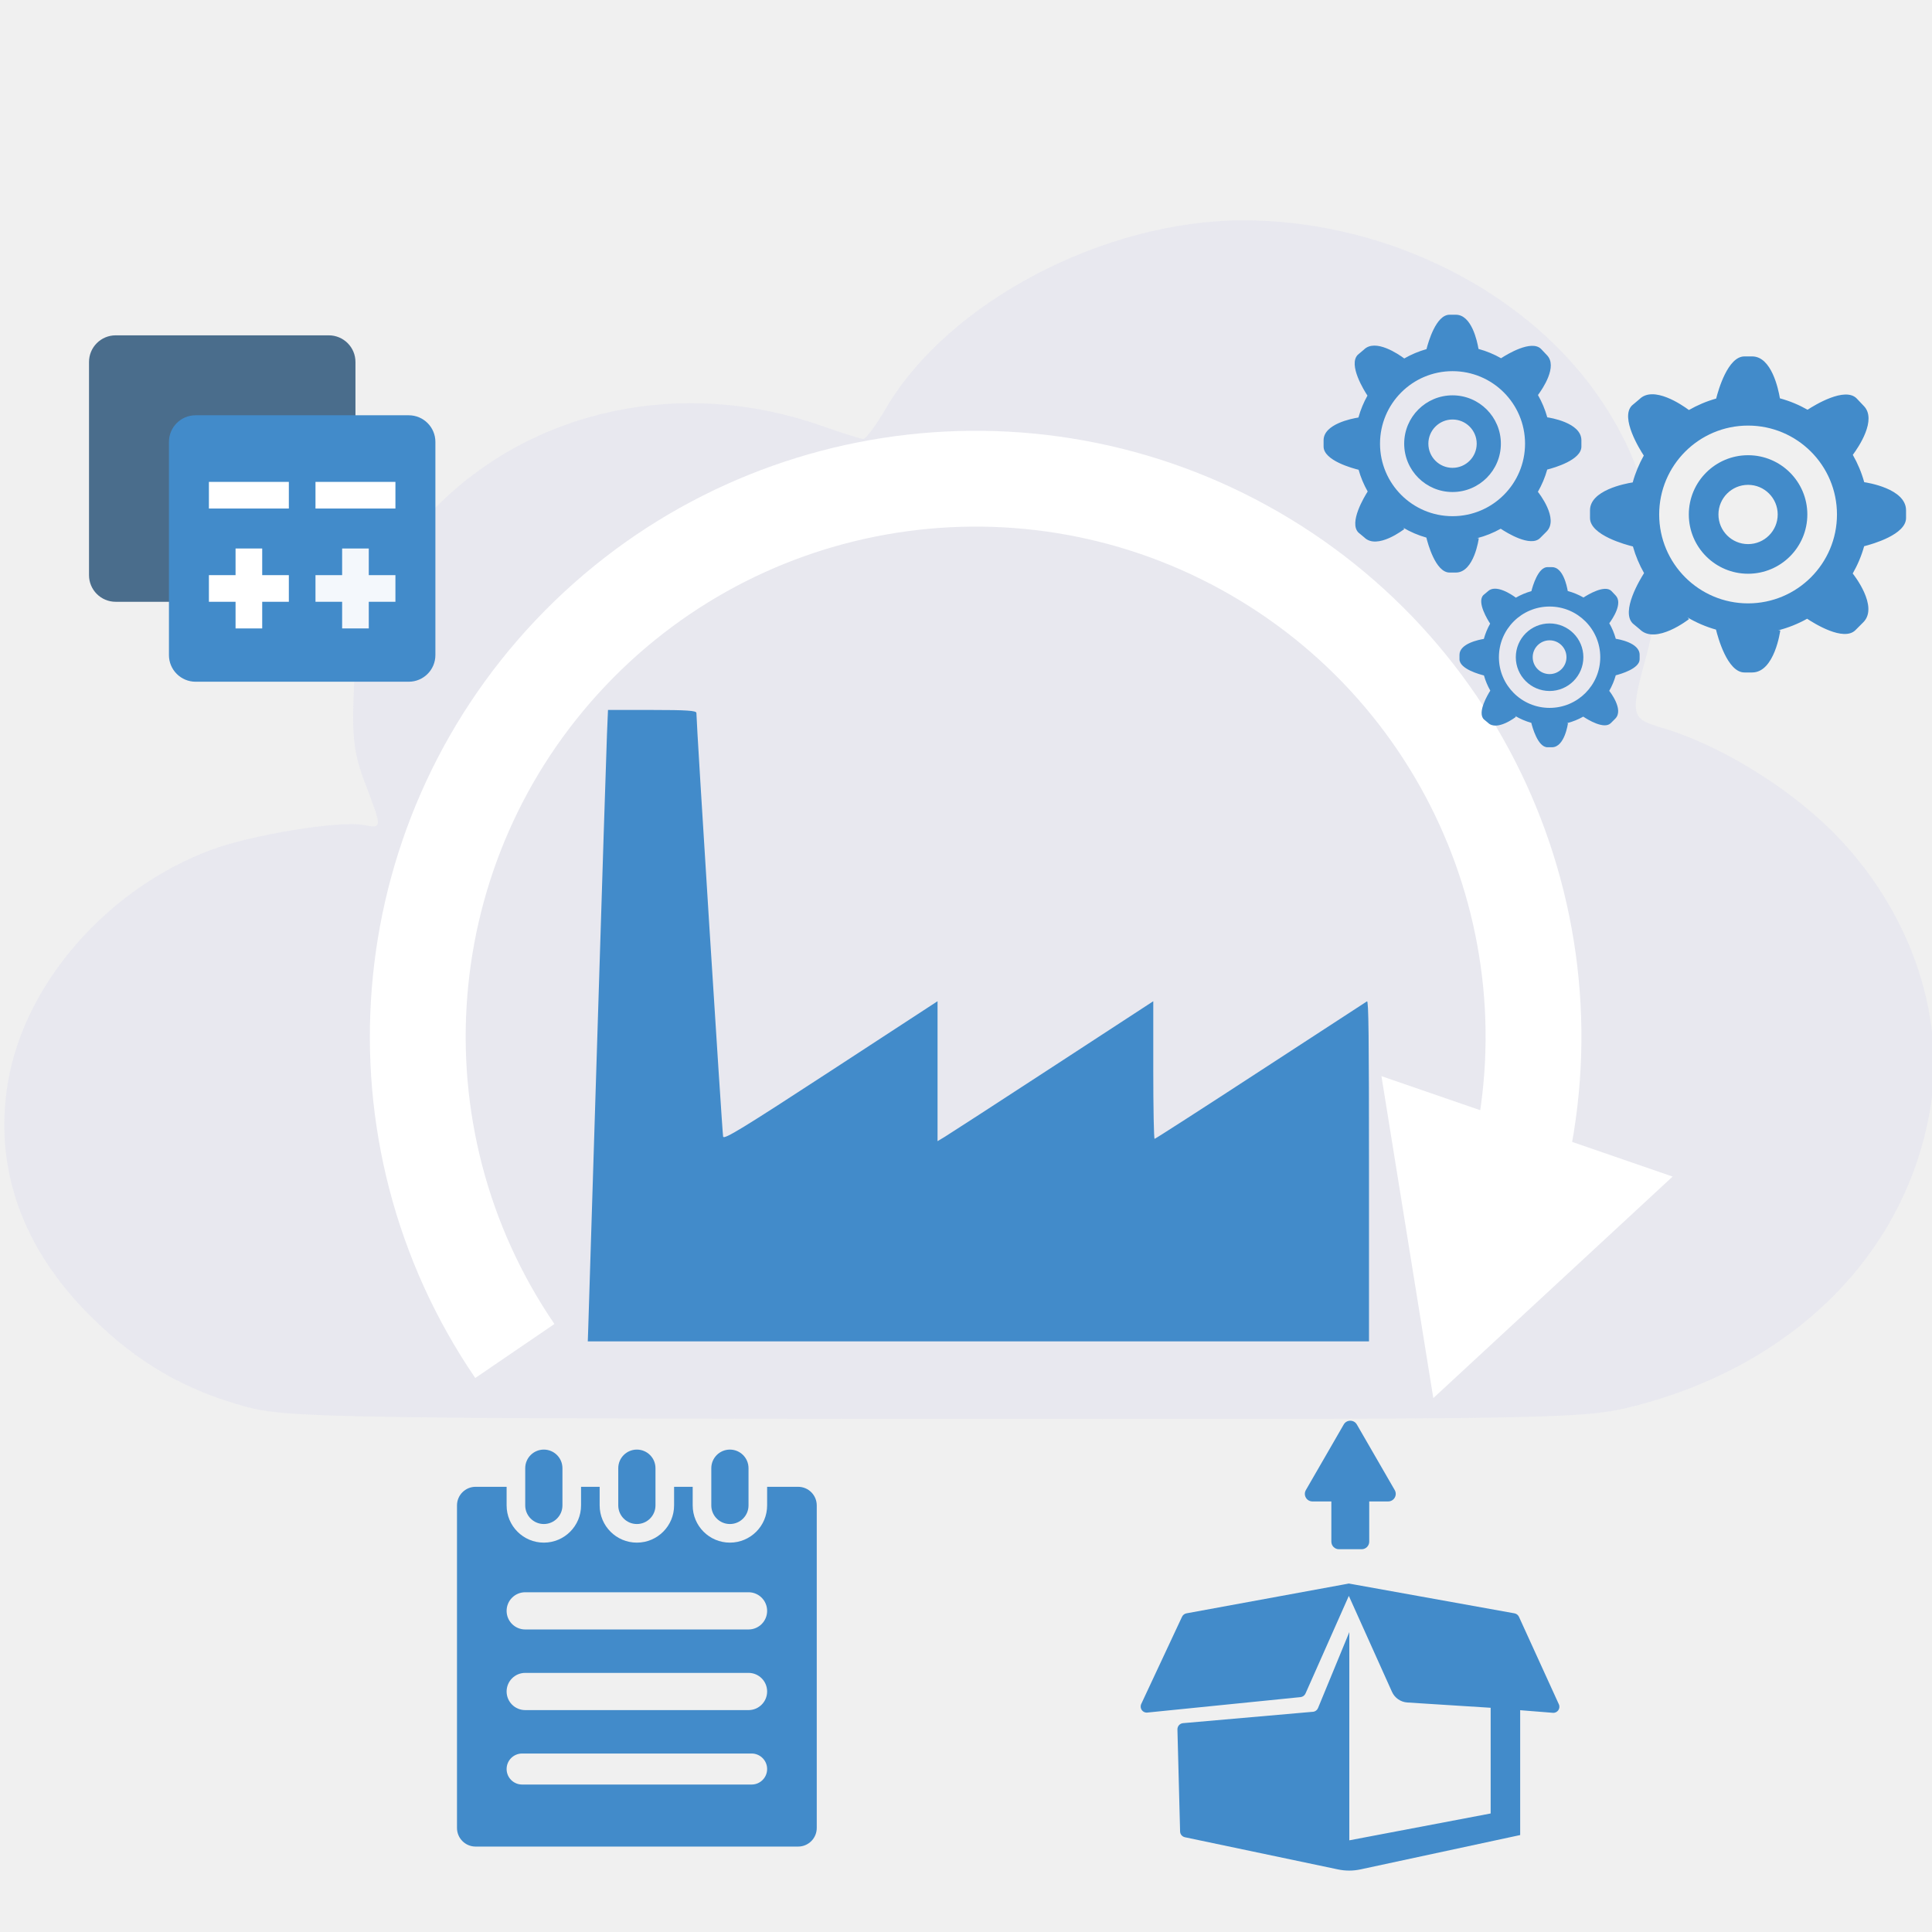
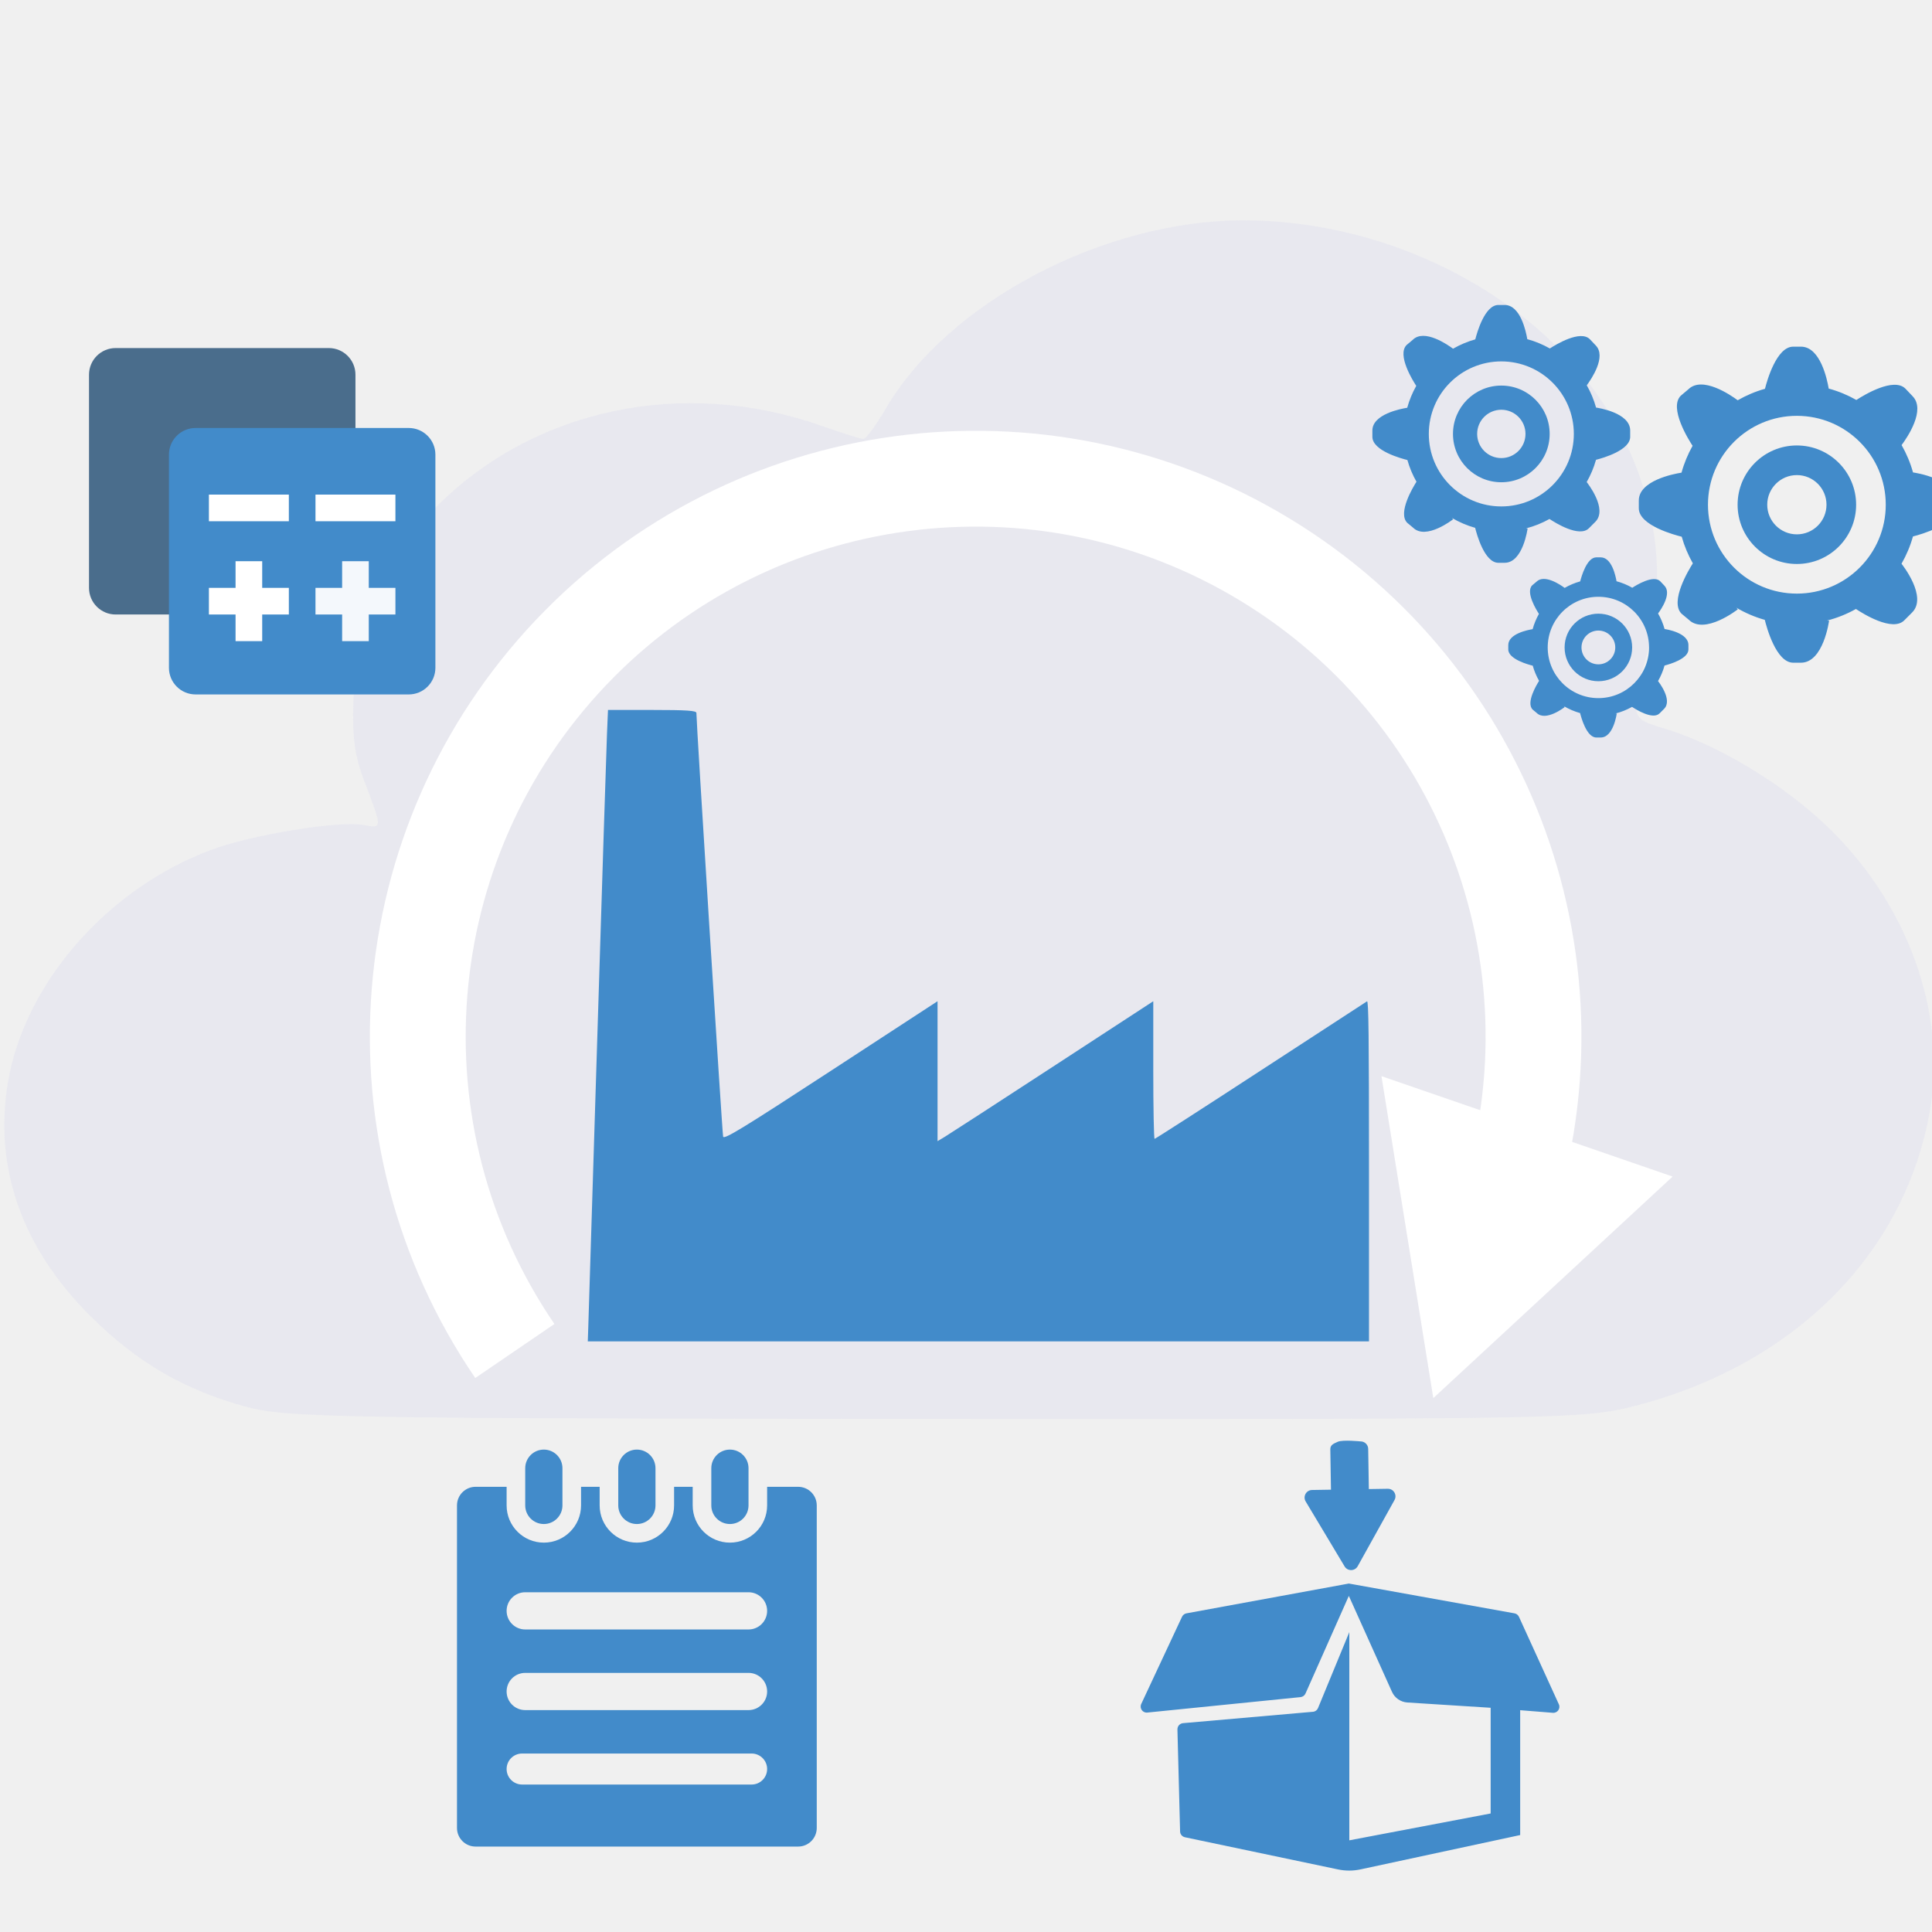
<svg xmlns="http://www.w3.org/2000/svg" width="800" height="800" id="svg2" version="1.1" preserveAspectRatio="xMinYMin meet" viewBox="0 0 {width} {height}">
  <defs id="defs4" />
  <g id="layer1" transform="translate(0,-252.3622)">
    <path style="fill:#e7e7ef;fill-opacity:0.941;stroke:none" d="M 101.959,834.894 C 76.556,828.036 56.845,816.591 37.661,797.559 9.109,769.234 -2.677,735.903 3.309,700.414 c 6.902,-40.917 41.129,-80.071 84.027,-96.121 16.79,-6.282 53.273,-12.227 63.286,-10.313 7.711,1.474 7.711,1.479 0.569,-17.23 -4.743,-12.424 -5.56,-19.442 -4.627,-39.773 1.438,-31.337 10.106,-50.447 33.743,-74.391 40.462,-40.988 102.296,-54.136 159.705,-33.958 8.588,3.019 16.467,5.488 17.507,5.488 1.04,0 5.207,-5.657 9.259,-12.572 25.821,-44.06 90.192,-77.946 148.069,-77.946 55.084,0 110.071,25.525 141.819,65.831 26.627,33.805 35.789,75.205 25.215,113.942 -6.952,25.467 -6.731,26.513 6.416,30.375 23.004,6.758 51.247,23.887 69.994,42.449 32.049,31.733 47.674,75.797 40.952,115.485 -10.1,59.634 -56.294,105.974 -122.521,122.913 -20.726,5.301 -30.204,5.475 -289.113,5.315 -247.071,-0.152 -269.068,-0.539 -285.649,-5.015 z" id="path3914" />
    <path style="fill:#428bca;fill-opacity:1;stroke:none" d="m 243.569,802.616 c 0.098,-2.85 1.789,-57.126 3.759,-120.615 1.97,-63.489 3.773,-119.984 4.006,-125.546 l 0.424,-10.113 18.312,0 c 14.221,0 18.309,0.276 18.296,1.233 -0.051,3.778 10.694,174.151 11.065,175.451 0.369,1.293 8.018,-3.38 44.616,-27.258 l 44.171,-28.819 0,28.97 0,28.97 3.12,-1.875 c 1.716,-1.031 21.814,-14.067 44.663,-28.968 l 41.543,-27.093 0,28.489 c 0,15.669 0.249,28.489 0.553,28.489 0.304,0 20.033,-12.7 43.842,-28.222 23.809,-15.522 43.659,-28.445 44.11,-28.717 0.652,-0.394 0.821,14.028 0.821,70.153 l 0,70.648 -161.74,7.4e-4 -161.74,7.4e-4 0.178,-5.181 0,6.7e-4 z" id="path3908" />
    <g style="fill:#428bca;fill-opacity:1" id="NOTEPAD__x2F__OK" transform="matrix(2.959907,0,0,2.959907,1558.236,1111.278)">
      <g style="fill:#428bca;fill-opacity:1" id="g5">
        <g transform="translate(2.544317,-25.44317)" id="g3907">
          <path style="fill:none;stroke:#ffffff;stroke-width:40;stroke-miterlimit:4;stroke-opacity:1;stroke-dasharray:none;stroke-dashoffset:0" id="path3901" d="m 737.143,-364.286 a 232.857,232.857 0 0 1 -183.566,227.58 232.857,232.857 0 0 1 -261.28,-131.232 232.857,232.857 0 0 1 72.95,-283.139" transform="matrix(0.3168283,0.1092615,0.1092615,-0.3168283,-512.4769,-290.2458)" />
          <path style="fill:#ffffff;fill-opacity:1;stroke:#000000;stroke-width:0;stroke-linecap:butt;stroke-linejoin:miter;stroke-miterlimit:4;stroke-opacity:1;stroke-dasharray:none" d="m -335.733,-114.192 40.735,14.048 -33.479,30.995 z" id="path3905" />
        </g>
      </g>
    </g>
    <g transform="matrix(2.044943,0,0,2.044943,658.4025,399.9582)" id="COG_1_" enable-background="new    " style="fill:#428bca;fill-opacity:1">
      <g id="COG" style="fill:#428bca;fill-opacity:1">
-         <g id="g5-5" style="fill:#428bca;fill-opacity:1">
-           <path d="m 32,20 c -6.627,0 -12,5.372 -12,12 0,6.627 5.372,12 12,12 6.628,0 12,-5.373 12,-12 0,-6.627 -5.373,-12 -12,-12 z m 0,18 c -3.314,0 -6,-2.686 -6,-6 0,-3.314 2.686,-6 6,-6 3.314,0 6,2.686 6,6 0,3.314 -2.686,6 -6,6 z M 55.518,25.462 C 54.977,23.505 54.192,21.651 53.207,19.926 54.328,18.419 58.187,12.783 55.406,10 L 53.978,8.493 C 51.599,6.115 45.523,9.829 44.047,10.791 42.302,9.802 40.427,9.017 38.447,8.481 38.13,6.594 36.743,-0.006 32.828,-0.006 h -1.567 c -3.361,0 -5.29,6.824 -5.721,8.534 -1.952,0.545 -3.801,1.334 -5.522,2.32 C 18.661,9.839 12.841,5.816 10,8.656 L 8.493,9.924 c -2.476,2.475 1.638,9.004 2.39,10.147 -0.952,1.698 -1.715,3.517 -2.241,5.435 -1.641,0.262 -8.649,1.614 -8.649,5.646 v 1.566 c 0,3.493 7.349,5.433 8.69,5.759 0.533,1.904 1.3,3.709 2.255,5.394 -0.791,1.239 -4.745,7.739 -2.292,10.194 l 1.427,1.188 c 3.229,3.229 9.974,-2.075 9.974,-2.075 l -0.314,-0.334 c 1.789,1.058 3.726,1.896 5.773,2.47 0.335,1.379 2.275,8.677 5.755,8.677 h 1.567 c 4.566,0 5.697,-8.521 5.697,-8.521 l -0.418,-0.013 c 2.069,-0.529 4.031,-1.325 5.851,-2.345 1.426,0.949 7.401,4.688 9.786,2.304 l 1.587,-1.588 c 3.183,-3.183 -1.997,-9.696 -2.142,-9.877 0.984,-1.722 1.773,-3.571 2.316,-5.525 1.78,-0.452 8.483,-2.374 8.483,-5.707 v -1.566 c 0,-4.423 -7.972,-5.62 -8.47,-5.691 z M 32,50 c -9.941,0 -18,-8.059 -18,-18 0,-9.941 8.059,-18 18,-18 9.941,0 18,8.059 18,18 0,9.941 -8.059,18 -18,18 z" id="path7-1" style="fill:#428bca;fill-opacity:1" />
-         </g>
+         <g id="g5-5" style="fill:#428bca;fill-opacity:1" />
      </g>
    </g>
    <g transform="matrix(1.165649,0,0,1.165649,604.3501,487.1977)" id="COG_1_-3" enable-background="new    " style="fill:#428bca;fill-opacity:1">
      <g id="COG-7" style="fill:#428bca;fill-opacity:1">
-         <g id="g5-5-7" style="fill:#428bca;fill-opacity:1">
-           <path d="m 32,20 c -6.627,0 -12,5.372 -12,12 0,6.627 5.372,12 12,12 6.628,0 12,-5.373 12,-12 0,-6.627 -5.373,-12 -12,-12 z m 0,18 c -3.314,0 -6,-2.686 -6,-6 0,-3.314 2.686,-6 6,-6 3.314,0 6,2.686 6,6 0,3.314 -2.686,6 -6,6 z M 55.518,25.462 C 54.977,23.505 54.192,21.651 53.207,19.926 54.328,18.419 58.187,12.783 55.406,10 L 53.978,8.493 C 51.599,6.115 45.523,9.829 44.047,10.791 42.302,9.802 40.427,9.017 38.447,8.481 38.13,6.594 36.743,-0.006 32.828,-0.006 h -1.567 c -3.361,0 -5.29,6.824 -5.721,8.534 -1.952,0.545 -3.801,1.334 -5.522,2.32 C 18.661,9.839 12.841,5.816 10,8.656 L 8.493,9.924 c -2.476,2.475 1.638,9.004 2.39,10.147 -0.952,1.698 -1.715,3.517 -2.241,5.435 -1.641,0.262 -8.649,1.614 -8.649,5.646 v 1.566 c 0,3.493 7.349,5.433 8.69,5.759 0.533,1.904 1.3,3.709 2.255,5.394 -0.791,1.239 -4.745,7.739 -2.292,10.194 l 1.427,1.188 c 3.229,3.229 9.974,-2.075 9.974,-2.075 l -0.314,-0.334 c 1.789,1.058 3.726,1.896 5.773,2.47 0.335,1.379 2.275,8.677 5.755,8.677 h 1.567 c 4.566,0 5.697,-8.521 5.697,-8.521 l -0.418,-0.013 c 2.069,-0.529 4.031,-1.325 5.851,-2.345 1.426,0.949 7.401,4.688 9.786,2.304 l 1.587,-1.588 c 3.183,-3.183 -1.997,-9.696 -2.142,-9.877 0.984,-1.722 1.773,-3.571 2.316,-5.525 1.78,-0.452 8.483,-2.374 8.483,-5.707 v -1.566 c 0,-4.423 -7.972,-5.62 -8.47,-5.691 z M 32,50 c -9.941,0 -18,-8.059 -18,-18 0,-9.941 8.059,-18 18,-18 9.941,0 18,8.059 18,18 0,9.941 -8.059,18 -18,18 z" id="path7-1-1" style="fill:#428bca;fill-opacity:1" />
-         </g>
+         <g id="g5-5-7" style="fill:#428bca;fill-opacity:1" />
      </g>
    </g>
    <g transform="matrix(1.668103,0,0,1.668103,548.0832,382.6985)" id="COG_1_-9" enable-background="new    " style="fill:#428bca;fill-opacity:1">
      <g id="COG-1" style="fill:#428bca;fill-opacity:1">
        <g id="g5-5-0" style="fill:#428bca;fill-opacity:1">
-           <path d="m 32,20 c -6.627,0 -12,5.372 -12,12 0,6.627 5.372,12 12,12 6.628,0 12,-5.373 12,-12 0,-6.627 -5.373,-12 -12,-12 z m 0,18 c -3.314,0 -6,-2.686 -6,-6 0,-3.314 2.686,-6 6,-6 3.314,0 6,2.686 6,6 0,3.314 -2.686,6 -6,6 z M 55.518,25.462 C 54.977,23.505 54.192,21.651 53.207,19.926 54.328,18.419 58.187,12.783 55.406,10 L 53.978,8.493 C 51.599,6.115 45.523,9.829 44.047,10.791 42.302,9.802 40.427,9.017 38.447,8.481 38.13,6.594 36.743,-0.006 32.828,-0.006 h -1.567 c -3.361,0 -5.29,6.824 -5.721,8.534 -1.952,0.545 -3.801,1.334 -5.522,2.32 C 18.661,9.839 12.841,5.816 10,8.656 L 8.493,9.924 c -2.476,2.475 1.638,9.004 2.39,10.147 -0.952,1.698 -1.715,3.517 -2.241,5.435 -1.641,0.262 -8.649,1.614 -8.649,5.646 v 1.566 c 0,3.493 7.349,5.433 8.69,5.759 0.533,1.904 1.3,3.709 2.255,5.394 -0.791,1.239 -4.745,7.739 -2.292,10.194 l 1.427,1.188 c 3.229,3.229 9.974,-2.075 9.974,-2.075 l -0.314,-0.334 c 1.789,1.058 3.726,1.896 5.773,2.47 0.335,1.379 2.275,8.677 5.755,8.677 h 1.567 c 4.566,0 5.697,-8.521 5.697,-8.521 l -0.418,-0.013 c 2.069,-0.529 4.031,-1.325 5.851,-2.345 1.426,0.949 7.401,4.688 9.786,2.304 l 1.587,-1.588 c 3.183,-3.183 -1.997,-9.696 -2.142,-9.877 0.984,-1.722 1.773,-3.571 2.316,-5.525 1.78,-0.452 8.483,-2.374 8.483,-5.707 v -1.566 c 0,-4.423 -7.972,-5.62 -8.47,-5.691 z M 32,50 c -9.941,0 -18,-8.059 -18,-18 0,-9.941 8.059,-18 18,-18 9.941,0 18,8.059 18,18 0,9.941 -8.059,18 -18,18 z" id="path7-1-9" style="fill:#428bca;fill-opacity:1" />
+           <g id="g3369">
+             <path style="fill:#428bca;fill-opacity:1" id="path7-1" d="m 117.475,32.443 c -8.124,0 -14.711,6.586 -14.711,14.711 0,8.124 6.586,14.711 14.711,14.711 8.125,0 14.711,-6.587 14.711,-14.711 0,-8.124 -6.587,-14.711 -14.711,-14.711 z m 0,22.066 c -4.063,0 -7.355,-3.293 -7.355,-7.355 0,-4.063 3.293,-7.355 7.355,-7.355 4.063,0 7.355,3.293 7.355,7.355 0,4.063 -3.293,7.355 -7.355,7.355 z m 28.831,-15.37 c -0.663,-2.399 -1.626,-4.672 -2.833,-6.787 1.374,-1.847 6.105,-8.757 2.696,-12.168 l -1.751,-1.847 c -2.916,-2.915 -10.365,1.638 -12.175,2.817 -2.139,-1.212 -4.438,-2.175 -6.865,-2.832 -0.389,-2.313 -2.089,-10.404 -6.888,-10.404 l -1.921,0 c -4.12,0 -6.485,8.366 -7.013,10.462 -2.393,0.668 -4.66,1.635 -6.769,2.844 -1.664,-1.237 -8.798,-6.169 -12.281,-2.687 l -1.847,1.554 c -3.035,3.034 2.008,11.038 2.93,12.439 -1.167,2.082 -2.102,4.312 -2.747,6.663 -2.012,0.321 -10.603,1.979 -10.603,6.921 l 0,1.92 c 0,4.282 9.009,6.66 10.653,7.06 0.653,2.334 1.594,4.547 2.764,6.613 -0.97,1.519 -5.817,9.487 -2.81,12.497 l 1.749,1.456 c 3.958,3.958 12.227,-2.544 12.227,-2.544 l -0.385,-0.409 c 2.193,1.297 4.568,2.324 7.077,3.028 0.411,1.691 2.789,10.637 7.055,10.637 l 1.921,0 c 5.598,0 6.984,-10.446 6.984,-10.446 l -0.512,-0.016 c 2.536,-0.649 4.942,-1.624 7.173,-2.875 1.748,1.163 9.073,5.747 11.997,2.824 l 1.946,-1.947 c 3.902,-3.902 -2.448,-11.886 -2.626,-12.108 1.206,-2.111 2.174,-4.378 2.839,-6.773 2.182,-0.554 10.399,-2.91 10.399,-6.996 l 0,-1.92 c 0,-5.422 -9.773,-6.89 -10.383,-6.977 z m -28.831,30.081 c -12.187,0 -22.066,-9.88 -22.066,-22.066 0,-12.187 9.88,-22.066 22.066,-22.066 12.187,0 22.066,9.88 22.066,22.066 0,12.187 -9.88,22.066 -22.066,22.066 z" />
+             <path style="fill:#428bca;fill-opacity:1" id="path7-1-1" d="m 68.204,74.199 c -4.631,0 -8.385,3.754 -8.385,8.385 0,4.631 3.754,8.385 8.385,8.385 4.632,0 8.385,-3.755 8.385,-8.385 0,-4.631 -3.755,-8.385 -8.385,-8.385 z m 0,12.578 c -2.316,0 -4.193,-1.877 -4.193,-4.193 0,-2.316 1.877,-4.193 4.193,-4.193 2.316,0 4.193,1.877 4.193,4.193 0,2.316 -1.877,4.193 -4.193,4.193 z m 16.434,-8.761 c -0.378,-1.368 -0.927,-2.663 -1.615,-3.868 0.783,-1.053 3.48,-4.991 1.537,-6.936 L 83.562,66.158 c -1.662,-1.662 -5.908,0.934 -6.94,1.606 -1.219,-0.691 -2.53,-1.24 -3.913,-1.614 -0.222,-1.319 -1.191,-5.931 -3.926,-5.931 l -1.095,0 c -2.349,0 -3.697,4.769 -3.998,5.963 -1.364,0.381 -2.656,0.932 -3.859,1.621 -0.948,-0.705 -5.015,-3.516 -7,-1.532 l -1.053,0.886 c -1.73,1.729 1.145,6.292 1.67,7.091 -0.665,1.187 -1.198,2.458 -1.566,3.798 -1.147,0.183 -6.044,1.128 -6.044,3.945 l 0,1.094 c 0,2.441 5.135,3.797 6.072,4.024 0.372,1.33 0.908,2.592 1.576,3.769 -0.553,0.866 -3.316,5.408 -1.602,7.123 l 0.997,0.83 c 2.256,2.256 6.97,-1.45 6.97,-1.45 l -0.219,-0.233 c 1.25,0.739 2.604,1.325 4.034,1.726 0.234,0.964 1.59,6.063 4.022,6.063 l 1.095,0 c 3.191,0 3.981,-5.954 3.981,-5.954 l -0.292,-0.009 c 1.446,-0.37 2.817,-0.926 4.089,-1.639 0.996,0.663 5.172,3.276 6.838,1.61 l 1.109,-1.11 c 2.224,-2.224 -1.395,-6.775 -1.497,-6.902 0.688,-1.203 1.239,-2.495 1.618,-3.861 1.244,-0.316 5.928,-1.659 5.928,-3.988 l 0,-1.094 c 0,-3.091 -5.571,-3.927 -5.919,-3.977 z M 68.204,95.163 c -6.947,0 -12.578,-5.632 -12.578,-12.578 0,-6.947 5.632,-12.578 12.578,-12.578 6.947,0 12.578,5.632 12.578,12.578 0,6.947 -5.632,12.578 -12.578,12.578 z" />
+             <path style="fill:#428bca;fill-opacity:1" id="path7-1-9" d="m 44.111,17.578 c -6.627,0 -12,5.372 -12,12 0,6.627 5.372,12 12,12 6.628,0 12,-5.373 12,-12 0,-6.627 -5.373,-12 -12,-12 z m 0,18 c -3.314,0 -6,-2.686 -6,-6 0,-3.314 2.686,-6 6,-6 3.314,0 6,2.686 6,6 0,3.314 -2.686,6 -6,6 z m 23.518,-12.538 c -0.541,-1.957 -1.326,-3.811 -2.311,-5.536 1.121,-1.507 4.98,-7.143 2.199,-9.926 l -1.428,-1.507 c -2.379,-2.378 -8.455,1.336 -9.931,2.298 -1.745,-0.989 -3.62,-1.774 -5.6,-2.31 -0.317,-1.887 -1.704,-8.487 -5.619,-8.487 l -1.567,0 c -3.361,0 -5.29,6.824 -5.721,8.534 -1.952,0.545 -3.801,1.334 -5.522,2.32 -1.357,-1.009 -7.177,-5.032 -10.018,-2.192 l -1.507,1.268 c -2.476,2.475 1.638,9.004 2.39,10.147 -0.952,1.698 -1.715,3.517 -2.241,5.435 -1.641,0.262 -8.649,1.614 -8.649,5.646 l 0,1.566 c 0,3.493 7.349,5.433 8.69,5.759 0.533,1.904 1.3,3.709 2.255,5.394 -0.791,1.239 -4.745,7.739 -2.292,10.194 l 1.427,1.188 c 3.229,3.229 9.974,-2.075 9.974,-2.075 l -0.314,-0.334 c 1.789,1.058 3.726,1.896 5.773,2.47 0.335,1.379 2.275,8.677 5.755,8.677 l 1.567,0 c 4.566,0 5.697,-8.521 5.697,-8.521 l -0.418,-0.013 c 2.069,-0.529 4.031,-1.325 5.851,-2.345 1.426,0.949 7.401,4.688 9.786,2.304 l 1.587,-1.588 c 3.183,-3.183 -1.997,-9.696 -2.142,-9.877 0.984,-1.722 1.773,-3.571 2.316,-5.525 1.78,-0.452 8.483,-2.374 8.483,-5.707 l 0,-1.566 c 0,-4.423 -7.972,-5.62 -8.47,-5.691 z m -23.518,24.538 c -9.941,0 -18,-8.059 -18,-18 0,-9.941 8.059,-18 18,-18 9.941,0 18,8.059 18,18 0,9.941 -8.059,18 -18,18 z" />
+           </g>
        </g>
      </g>
    </g>
-     <g transform="matrix(2.245902,0,0,2.245902,956.7225,707.9219)" id="NOTEPAD__x2F__OK_1_" enable-background="new    " style="fill:#b3b3b3;fill-opacity:1">
-       <g id="NOTEPAD__x2F__OK-0" style="fill:#b3b3b3;fill-opacity:1">
-         <g id="g5-8" style="fill:#b3b3b3;fill-opacity:1">
-           <path d="m 31,12 c 1.657,0 3,-1.343 3,-3 V 3 C 34,1.343 32.657,0 31,0 29.343,0 28,1.343 28,3 v 6 c 0,1.657 1.343,3 3,3 z m 15,0 c 1.657,0 3,-1.343 3,-3 V 3 C 49,1.343 47.657,0 46,0 44.343,0 43,1.343 43,3 v 6 c 0,1.657 1.343,3 3,3 z m -30,0 c 1.657,0 3,-1.343 3,-3 V 3 C 19,1.343 17.657,0 16,0 14.343,0 13,1.343 13,3 v 6 c 0,1.657 1.343,3 3,3 z m 44,38 c -0.828,0 -1.578,0.336 -2.121,0.879 L 52,56.758 50.121,54.879 C 49.578,54.336 48.829,54 48,54 c -1.657,0 -3,1.343 -3,3 0,0.828 0.336,1.578 0.879,2.121 l 4,4 C 50.422,63.664 51.172,64 52,64 c 0.828,0 1.578,-0.336 2.121,-0.879 l 8,-8 C 62.664,54.578 63,53.828 63,53 63,51.343 61.657,50 60,50 z M 43.775,61.225 C 42.684,60.146 42,58.659 42,57 c 0,-3.314 2.686,-6 6,-6 1.535,0 2.908,0.602 3.961,1.555 l 3.797,-3.798 C 56.843,47.672 58.343,47 60,47 V 9 C 60,7.343 58.657,6 57,6 h -5 v 3 c 0,3.314 -2.686,6 -6,6 -3.314,0 -6,-2.686 -6,-6 V 6 h -3 v 3 c 0,3.314 -2.686,6 -6,6 -3.314,0 -6,-2.686 -6,-6 V 6 h -3 v 3 c 0,3.314 -2.686,6 -6,6 -3.314,0 -6,-2.686 -6,-6 V 6 H 5 C 3.343,6 2,7.343 2,9 v 52 c 0,1.657 1.343,3 3,3 h 41.516 l -2.758,-2.757 0.017,-0.018 z M 13,23 h 36 c 1.657,0 3,1.343 3,3 0,1.657 -1.343,3 -3,3 H 13 c -1.657,0 -3,-1.343 -3,-3 0,-1.657 1.343,-3 3,-3 z m 0,13 h 36 c 1.657,0 3,1.343 3,3 0,1.657 -1.343,3 -3,3 H 13 c -1.657,0 -3,-1.343 -3,-3 0,-1.657 1.343,-3 3,-3 z m 18.5,18 h -19 C 11.119,54 10,52.881 10,51.5 10,50.119 11.119,49 12.5,49 h 19 c 1.381,0 2.5,1.119 2.5,2.5 0,1.381 -1.119,2.5 -2.5,2.5 z" id="path7" style="fill:#b3b3b3;fill-opacity:1" />
-         </g>
-       </g>
+     <g id="g3374">
+       <path style="fill:#428bca;fill-opacity:1" id="path4128" d="m 642.997,961.598 -13.527,-1.079 0,51.7 -66.055,14.204 c -3.087,0.678 -6.299,0.678 -9.386,0.025 l -63.395,-13.326 c -1.129,-0.251 -1.958,-1.23 -1.983,-2.384 l -1.104,-42.264 c -0.025,-1.33 0.979,-2.459 2.284,-2.585 l 53.858,-4.718 c 0.929,-0.075 1.732,-0.678 2.083,-1.556 l 12.95,-31.421 0,86.208 58.525,-11.118 0,-43.769 -34.476,-2.186 c -2.786,-0.177 -5.245,-1.88 -6.39,-4.426 l -17.859,-39.716 -17.944,40.431 c -0.376,0.828 -1.154,1.381 -2.033,1.481 l -63.47,6.4 c -1.933,0.201 -3.338,-1.782 -2.51,-3.563 l 16.89,-36.114 c 0.351,-0.728 1.029,-1.255 1.807,-1.405 l 65.101,-11.946 2.158,-0.402 2.108,0.376 66.507,11.971 c 0.803,0.151 1.481,0.678 1.832,1.43 l 16.514,36.215 c 0.803,1.757 -0.577,3.689 -2.485,3.539 z" />
    </g>
-     <path d="m 642.997,961.598 -13.527,-1.079 v 51.7 l -66.055,14.204 c -3.087,0.678 -6.299,0.678 -9.386,0.025 l -63.395,-13.326 c -1.129,-0.251 -1.958,-1.23 -1.983,-2.384 l -1.104,-42.264 c -0.025,-1.33 0.979,-2.459 2.284,-2.585 l 53.858,-4.718 c 0.929,-0.075 1.732,-0.678 2.083,-1.556 l 12.95,-31.421 v 86.208 l 58.525,-11.118 v -43.769 l -34.476,-2.186 c -2.786,-0.177 -5.245,-1.88 -6.39,-4.426 l -17.859,-39.716 -17.944,40.431 c -0.376,0.828 -1.154,1.381 -2.033,1.481 l -63.47,6.4 c -1.933,0.201 -3.338,-1.782 -2.51,-3.563 l 16.89,-36.114 c 0.351,-0.728 1.029,-1.255 1.807,-1.405 l 65.101,-11.946 2.158,-0.402 2.108,0.376 66.507,11.971 c 0.803,0.151 1.481,0.678 1.832,1.43 l 16.514,36.215 c 0.803,1.757 -0.577,3.689 -2.485,3.539 z m -68.19,-87.523 h -7.838 v 16.654 c 0,1.732 -1.404,3.137 -3.136,3.137 h -9.41 c -1.732,0 -3.137,-1.404 -3.137,-3.137 v -16.654 h -7.837 c -2.414,0 -3.924,-2.614 -2.716,-4.705 l 15.678,-27.154 c 1.207,-2.091 4.225,-2.091 5.432,-3e-4 l 15.681,27.154 c 1.208,2.091 -0.301,4.705 -2.716,4.705 z" id="path4128" style="fill:#428bca;fill-opacity:1" />
    <g transform="matrix(2.568427,0,0,2.568427,181.5246,852.606)" id="NOTEPAD_1_-0" enable-background="new    " style="fill:#428bca;fill-opacity:1">
      <g id="NOTEPAD-2" style="fill:#428bca;fill-opacity:1">
        <g id="g5-3-7" style="fill:#428bca;fill-opacity:1">
          <path d="m 32,12 c 1.657,0 3,-1.343 3,-3 V 3 C 35,1.343 33.657,0 32,0 30.343,0 29,1.343 29,3 v 6 c 0,1.657 1.343,3 3,3 z m 15,0 c 1.657,0 3,-1.343 3,-3 V 3 C 50,1.343 48.657,0 47,0 45.343,0 44,1.343 44,3 v 6 c 0,1.657 1.343,3 3,3 z m -30,0 c 1.657,0 3,-1.343 3,-3 V 3 C 20,1.343 18.657,0 17,0 15.343,0 14,1.343 14,3 v 6 c 0,1.657 1.343,3 3,3 z M 58,6 h -5 v 3 c 0,3.314 -2.686,6 -6,6 -3.314,0 -6,-2.686 -6,-6 V 6 h -3 v 3 c 0,3.314 -2.686,6 -6,6 -3.314,0 -6,-2.686 -6,-6 V 6 h -3 v 3 c 0,3.314 -2.686,6 -6,6 -3.314,0 -6,-2.686 -6,-6 V 6 H 6 C 4.343,6 3,7.343 3,9 v 52 c 0,1.657 1.343,3 3,3 h 52 c 1.657,0 3,-1.343 3,-3 V 9 C 61,7.343 59.657,6 58,6 z m -7.5,48 h -37 C 12.119,54 11,52.881 11,51.5 11,50.119 12.119,49 13.5,49 h 37 c 1.381,0 2.5,1.119 2.5,2.5 0,1.381 -1.119,2.5 -2.5,2.5 z M 50,42 H 14 c -1.657,0 -3,-1.343 -3,-3 0,-1.657 1.343,-3 3,-3 h 36 c 1.657,0 3,1.343 3,3 0,1.657 -1.343,3 -3,3 z M 50,29 H 14 c -1.657,0 -3,-1.343 -3,-3 0,-1.657 1.343,-3 3,-3 h 36 c 1.657,0 3,1.343 3,3 0,1.657 -1.343,3 -3,3 z" id="path7-6-0" style="fill:#428bca;fill-opacity:1" />
        </g>
      </g>
    </g>
-     <rect ry="11.033" rx="11.033" height="110.33" width="110.33" y="391.219" x="36.857" id="rect4252" style="fill:#4a6d8c;fill-opacity:1" />
-     <rect ry="11.033" rx="11.033" height="110.33" width="110.33" y="424.318" x="69.956" id="rect4254" style="fill:#428bca;fill-opacity:1" />
-     <path d="m 86.506,451.901 33.099,0 0,11.033 -33.099,0 0,-11.033 z" id="path4256" style="fill:#ffffff;fill-opacity:1" />
-     <path d="m 130.637,451.901 33.099,0 0,11.033 -33.099,0 0,-11.033 z" id="path4258" style="fill:#ffffff;fill-opacity:1" />
-     <path d="m 86.506,490.516 11.033,0 0,-11.033 11.033,0 0,11.033 11.033,0 0,11.033 -11.033,0 0,11.033 -11.033,0 0,-11.033 -11.033,0 0,-11.033 z" id="path4260" style="fill:#ffffff;fill-opacity:1" />
-     <path d="m 130.637,490.516 11.033,0 0,-11.033 11.033,0 0,11.033 11.033,0 0,11.033 -11.033,0 0,11.033 -11.033,0 0,-11.033 -11.033,0 0,-11.033 z" id="path4262" style="fill:#ffffff;fill-opacity:0.941" />
+     <g id="g3395" transform="translate(0,5.264384)">
+       <rect style="fill:#4a6d8c;fill-opacity:1" id="rect4252" x="36.857" y="391.219" width="110.33" height="110.33" rx="11.033" ry="11.033" />
+       <rect style="fill:#428bca;fill-opacity:1" id="rect4254" x="69.956" y="424.318" width="110.33" height="110.33" rx="11.033" ry="11.033" />
+       <path style="fill:#ffffff;fill-opacity:1" id="path4256" d="m 86.506,451.901 33.099,0 0,11.033 -33.099,0 0,-11.033 z" />
+       <path style="fill:#ffffff;fill-opacity:1" id="path4258" d="m 130.637,451.901 33.099,0 0,11.033 -33.099,0 0,-11.033 z" />
+       <path style="fill:#ffffff;fill-opacity:1" id="path4260" d="m 86.506,490.516 11.033,0 0,-11.033 11.033,0 0,11.033 11.033,0 0,11.033 -11.033,0 0,11.033 -11.033,0 0,-11.033 -11.033,0 0,-11.033 z" />
+       <path style="fill:#ffffff;fill-opacity:0.941" id="path4262" d="m 130.637,490.516 11.033,0 0,-11.033 11.033,0 0,11.033 11.033,0 0,11.033 -11.033,0 0,11.033 -11.033,0 0,-11.033 -11.033,0 0,-11.033 z" />
+     </g>
+     <g transform="matrix(-0.999869,0.01618701,-0.01618701,-0.999869,1132.171,1733.992)" id="g3374-3">
+       <path style="fill:#428bca;fill-opacity:1" id="path4128-6" d="m 574.807,874.075 -7.838,0 0,16.654 c 0,1.732 -1.004,2.254 -3.136,3.137 -2.132,0.883 -9.41,0 -9.41,0 -1.732,0 -3.137,-1.404 -3.137,-3.137 l 0,-16.654 -7.837,0 c -2.414,0 -3.924,-2.614 -2.716,-4.705 l 15.678,-27.154 c 1.207,-2.091 4.225,-2.091 5.432,-3e-4 l 15.681,27.154 c 1.208,2.091 -0.301,4.705 -2.716,4.705 z" />
+     </g>
  </g>
</svg>
